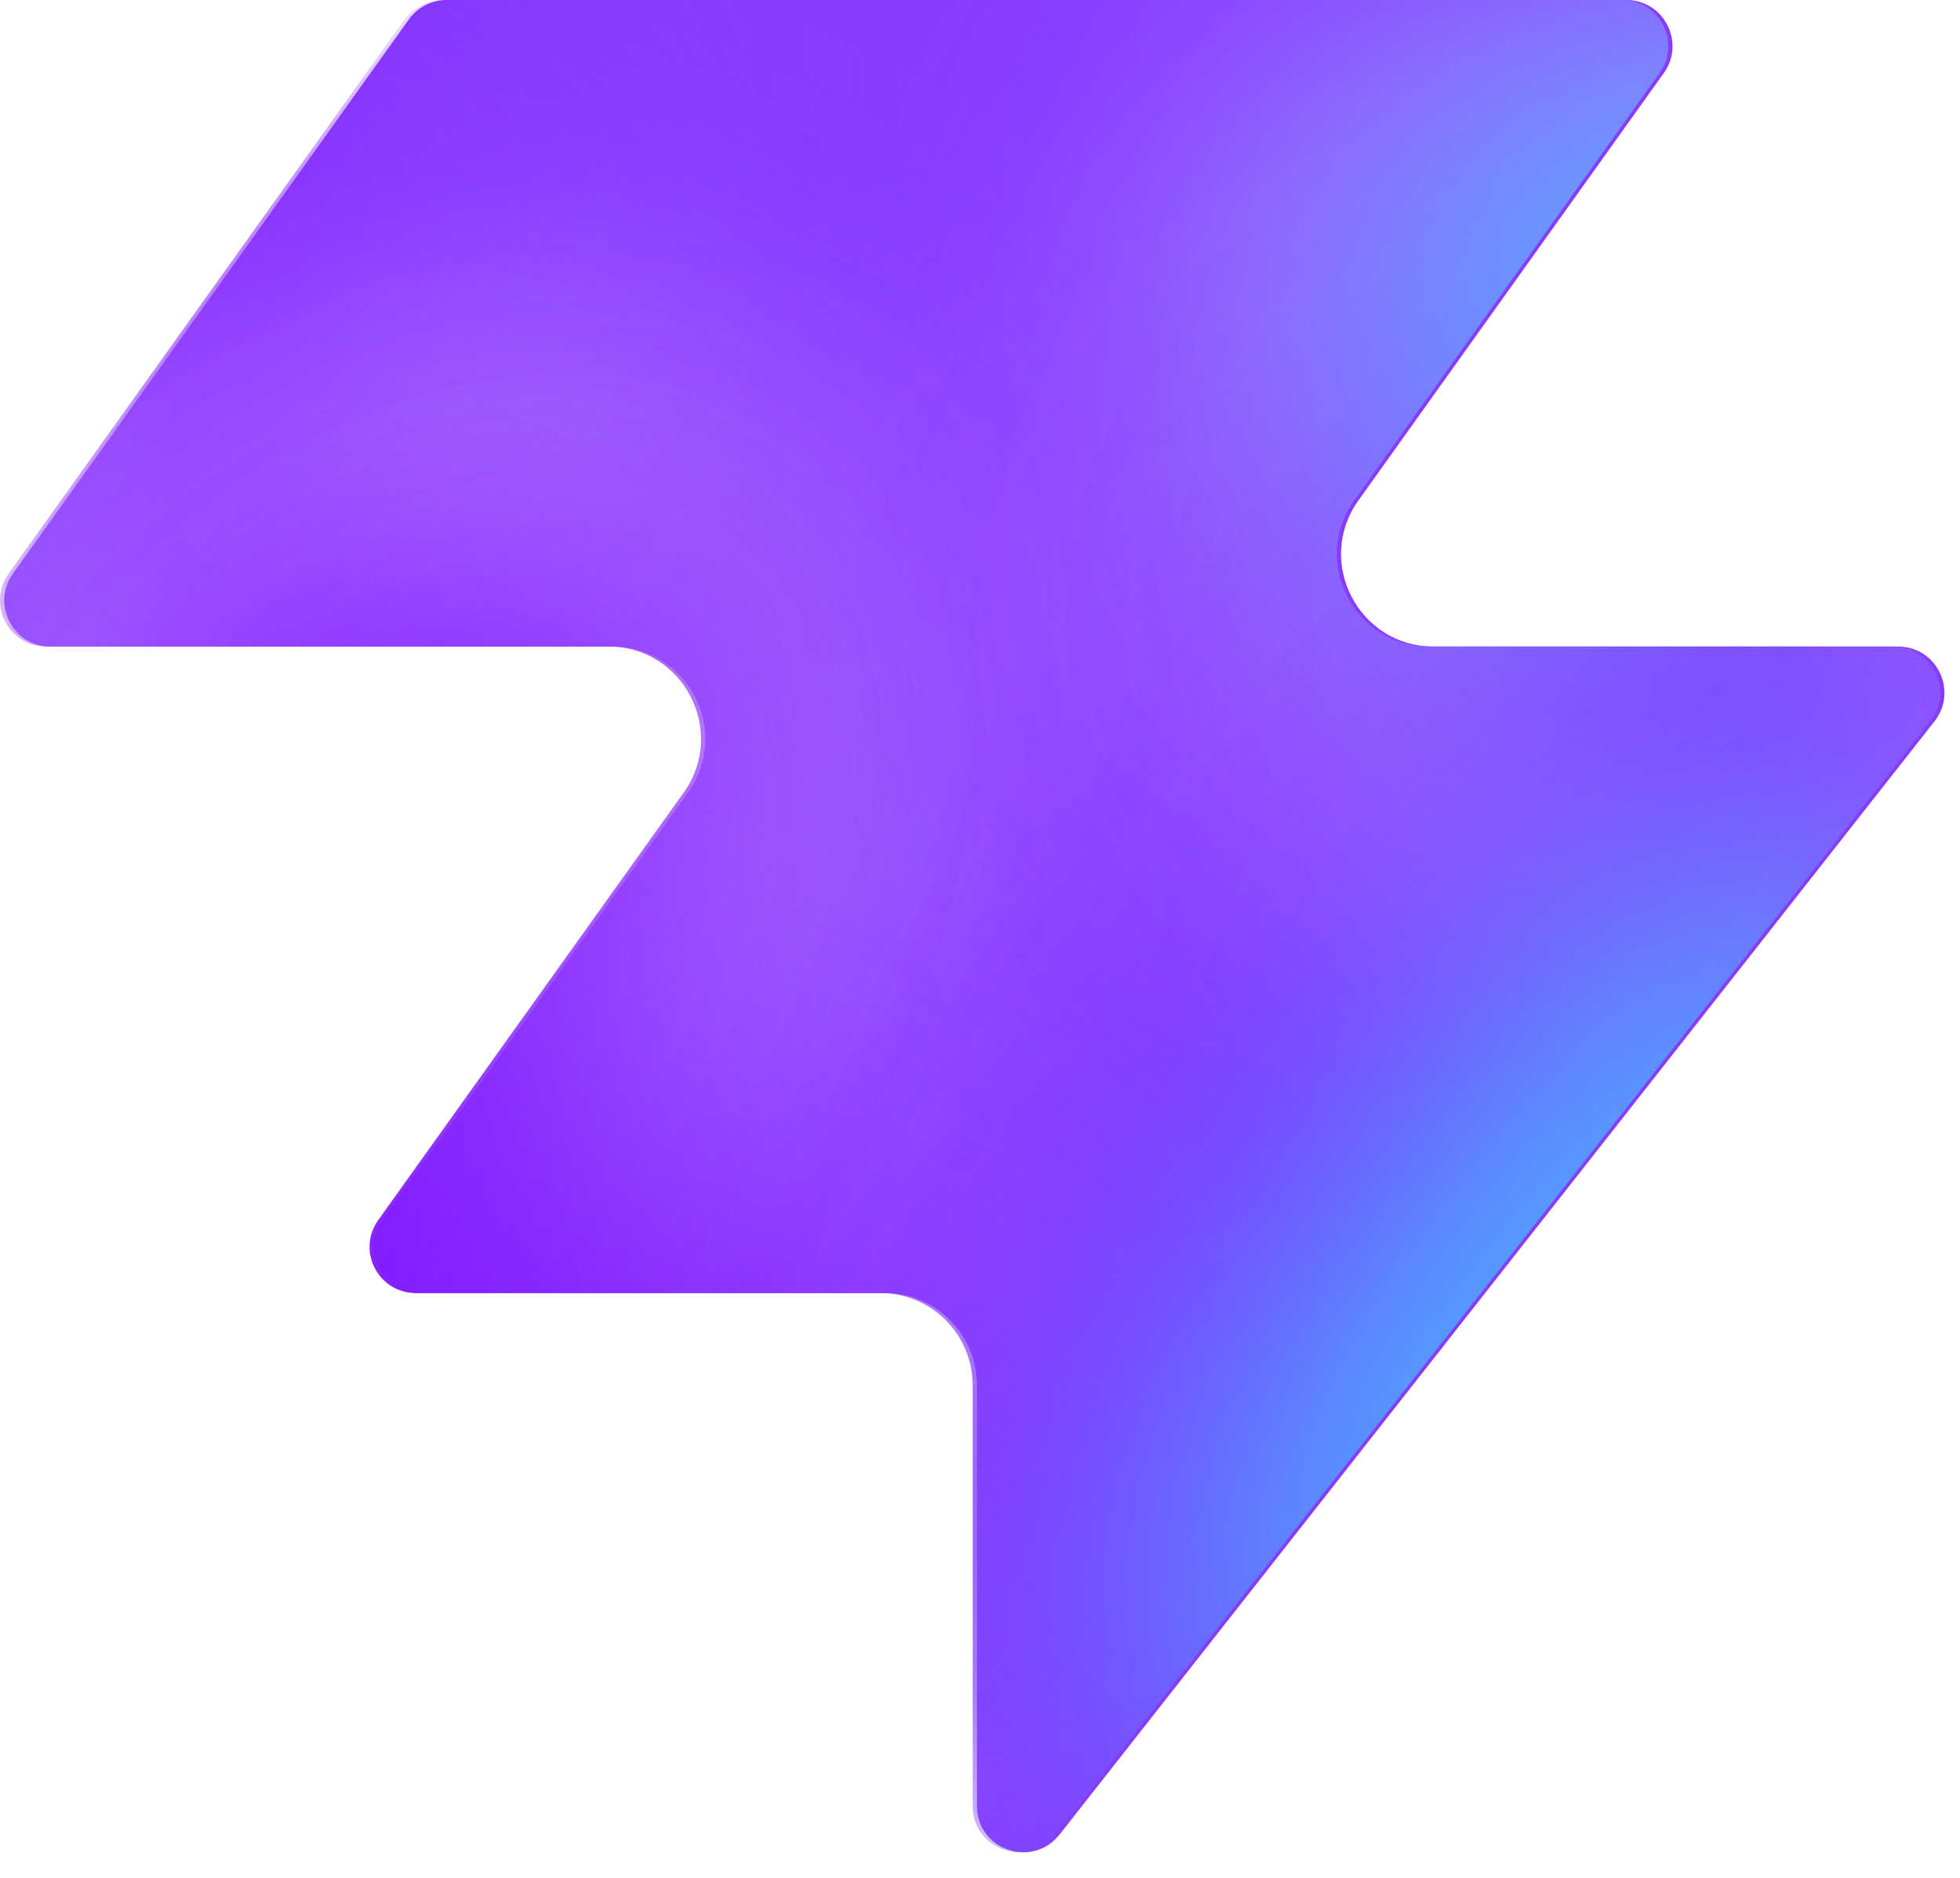
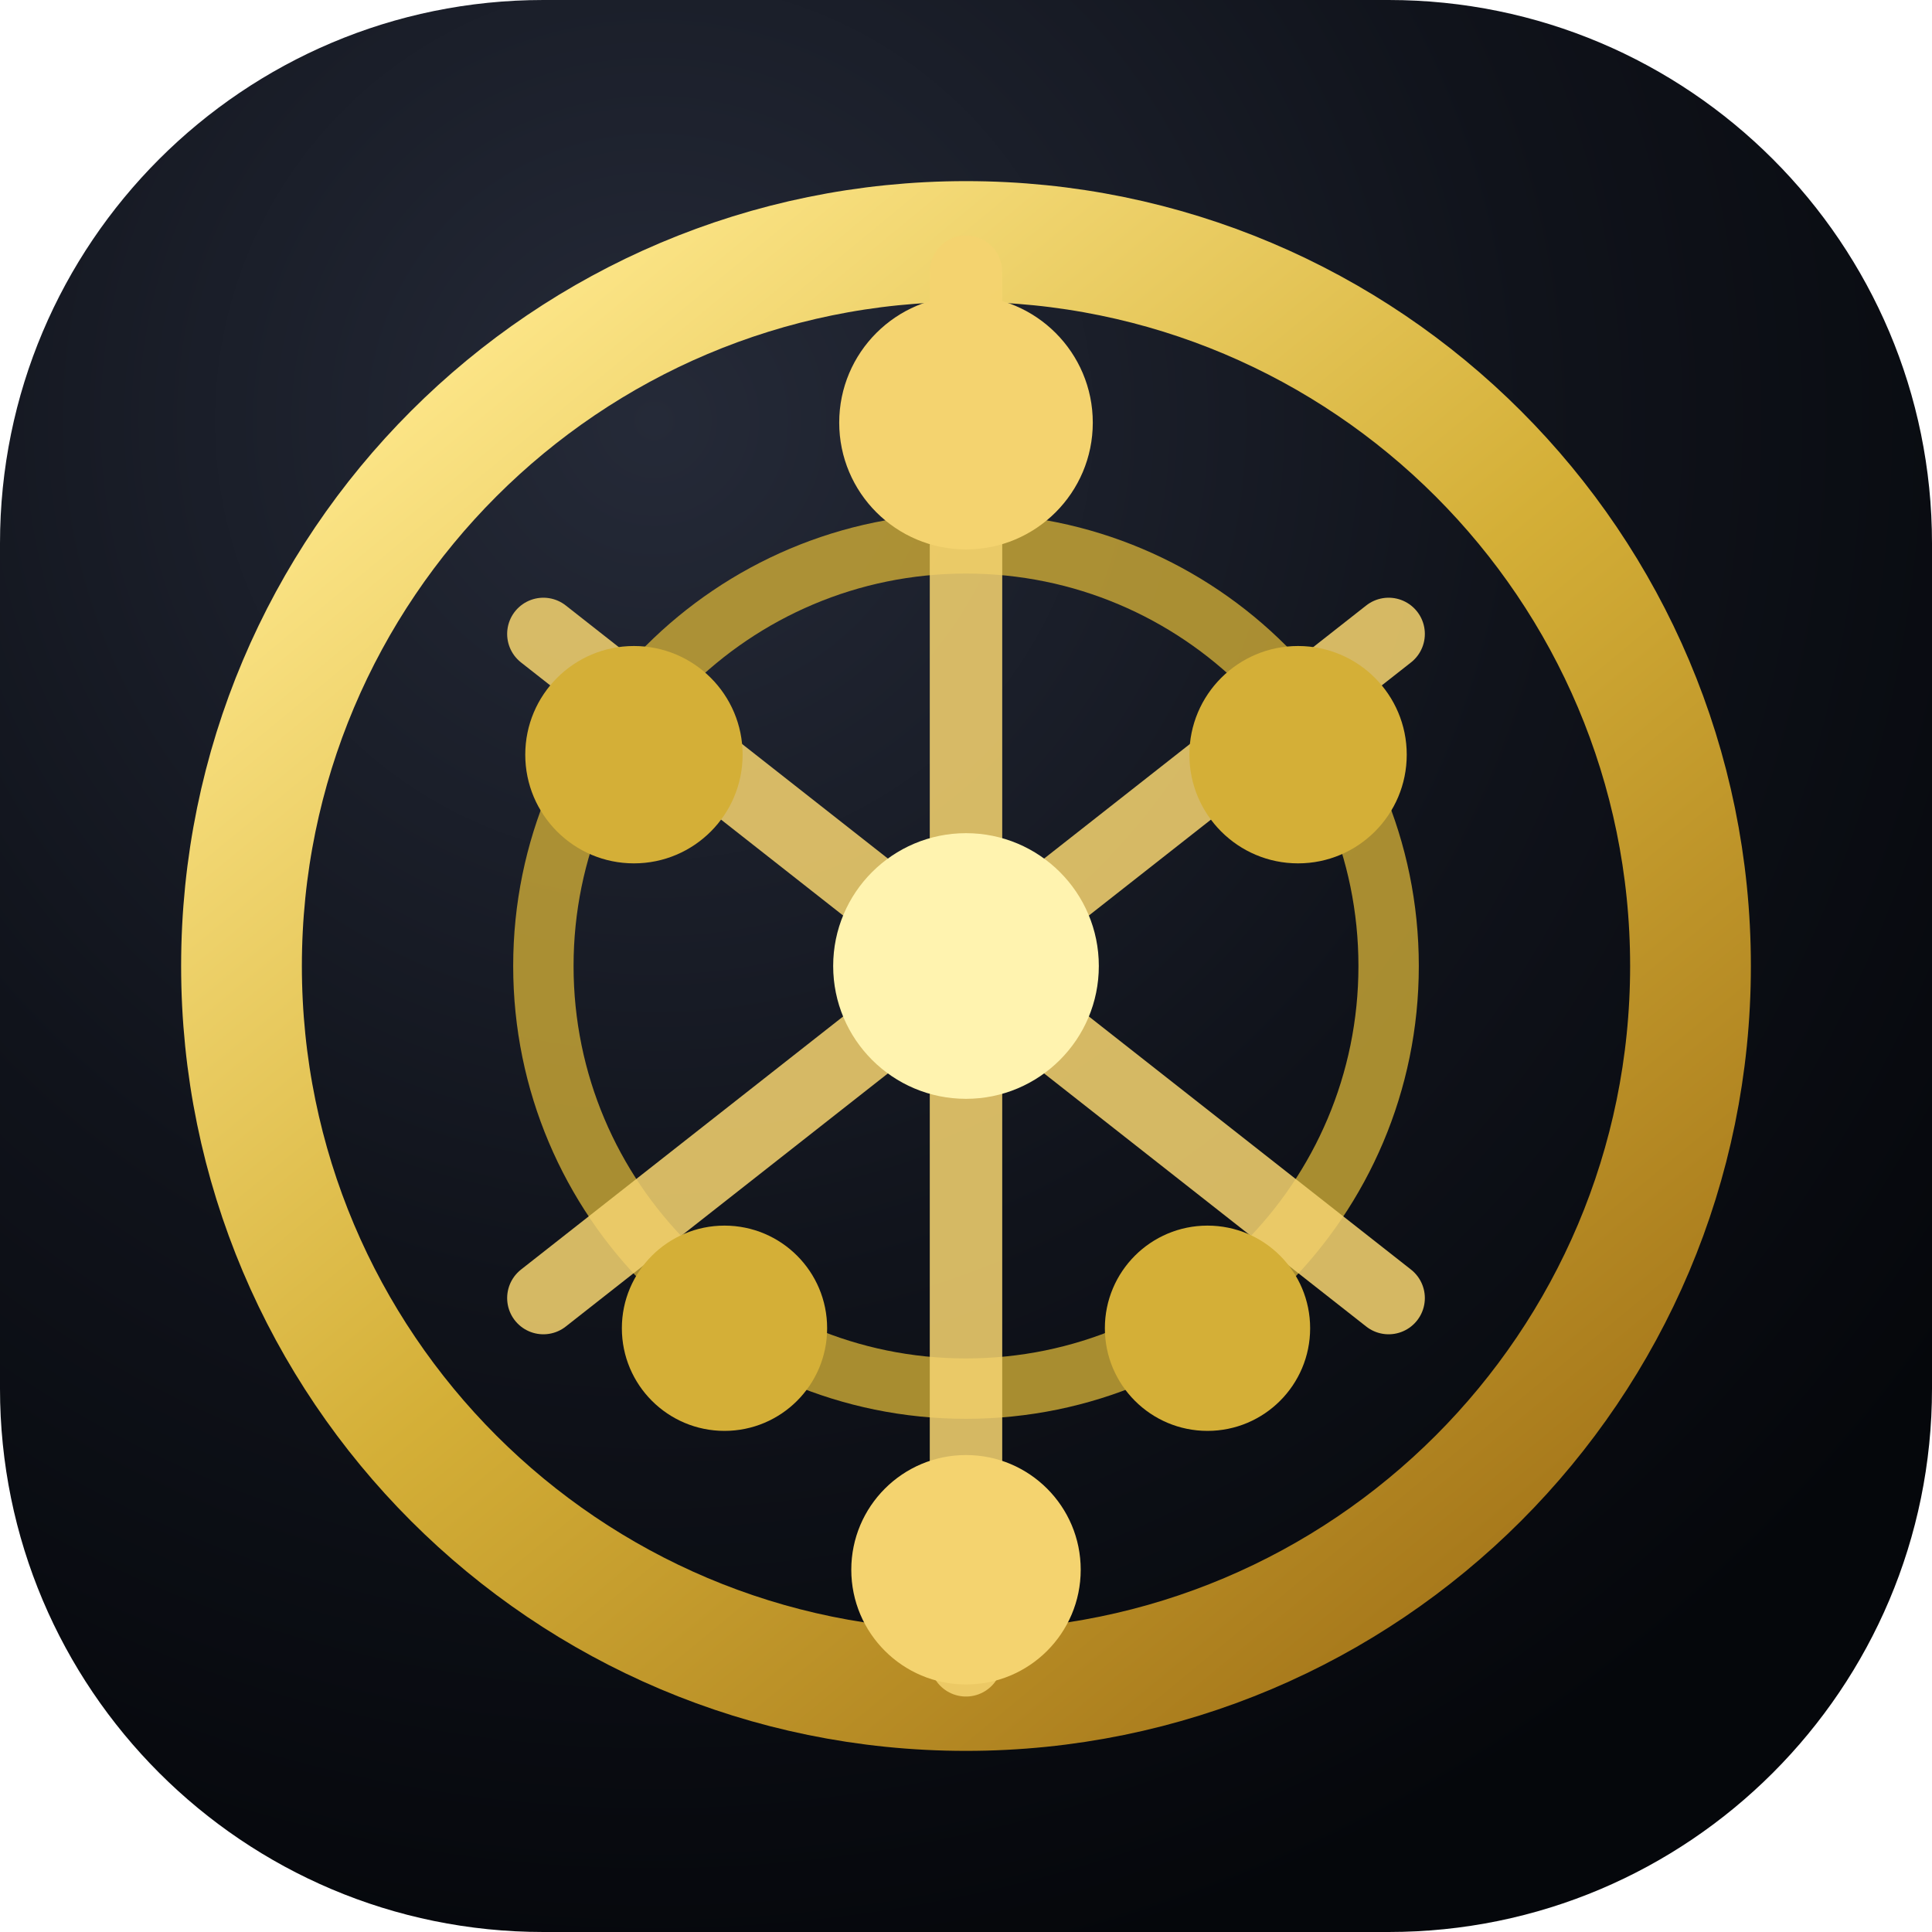
- <svg xmlns="http://www.w3.org/2000/svg" width="48" height="46" fill="none" viewBox="0 0 48 46">
-   <path fill="#863bff" d="M25.946 44.938c-.664.845-2.021.375-2.021-.698V33.937a2.26 2.26 0 0 0-2.262-2.262H10.287c-.92 0-1.456-1.04-.92-1.788l7.48-10.471c1.07-1.497 0-3.578-1.842-3.578H1.237c-.92 0-1.456-1.04-.92-1.788L10.013.474c.214-.297.556-.474.92-.474h28.894c.92 0 1.456 1.04.92 1.788l-7.48 10.471c-1.07 1.498 0 3.579 1.842 3.579h11.377c.943 0 1.473 1.088.89 1.83L25.947 44.94z" style="fill:#863bff;fill:color(display-p3 .525 .23 1);fill-opacity:1" />
-   <mask id="a" width="48" height="46" x="0" y="0" maskUnits="userSpaceOnUse" style="mask-type:alpha">
-     <path fill="#000" d="M25.842 44.938c-.664.844-2.021.375-2.021-.698V33.937a2.26 2.26 0 0 0-2.262-2.262H10.183c-.92 0-1.456-1.04-.92-1.788l7.48-10.471c1.07-1.498 0-3.579-1.842-3.579H1.133c-.92 0-1.456-1.04-.92-1.787L9.91.473c.214-.297.556-.474.92-.474h28.894c.92 0 1.456 1.04.92 1.788l-7.48 10.471c-1.07 1.498 0 3.578 1.842 3.578h11.377c.943 0 1.473 1.088.89 1.832L25.843 44.94z" style="fill:#000;fill-opacity:1" />
-   </mask>
-   <g mask="url(#a)">
-     <g filter="url(#b)">
-       <ellipse cx="5.508" cy="14.704" fill="#ede6ff" rx="5.508" ry="14.704" style="fill:#ede6ff;fill:color(display-p3 .927 .903 1);fill-opacity:1" transform="matrix(.00324 1 1 -.00324 -4.47 31.516)" />
-     </g>
-     <g filter="url(#c)">
-       <ellipse cx="10.399" cy="29.851" fill="#ede6ff" rx="10.399" ry="29.851" style="fill:#ede6ff;fill:color(display-p3 .927 .903 1);fill-opacity:1" transform="matrix(.00324 1 1 -.00324 -39.328 7.883)" />
-     </g>
-     <g filter="url(#d)">
-       <ellipse cx="5.508" cy="30.487" fill="#7e14ff" rx="5.508" ry="30.487" style="fill:#7e14ff;fill:color(display-p3 .492 .077 1);fill-opacity:1" transform="rotate(89.814 -25.913 -14.639)scale(1 -1)" />
-     </g>
-     <g filter="url(#e)">
-       <ellipse cx="5.508" cy="30.599" fill="#7e14ff" rx="5.508" ry="30.599" style="fill:#7e14ff;fill:color(display-p3 .492 .077 1);fill-opacity:1" transform="rotate(89.814 -32.644 -3.334)scale(1 -1)" />
-     </g>
-     <g filter="url(#f)">
-       <ellipse cx="5.508" cy="30.599" fill="#7e14ff" rx="5.508" ry="30.599" style="fill:#7e14ff;fill:color(display-p3 .492 .077 1);fill-opacity:1" transform="matrix(.00324 1 1 -.00324 -34.34 30.47)" />
-     </g>
-     <g filter="url(#g)">
-       <ellipse cx="14.072" cy="22.078" fill="#ede6ff" rx="14.072" ry="22.078" style="fill:#ede6ff;fill:color(display-p3 .927 .903 1);fill-opacity:1" transform="rotate(93.35 24.506 48.493)scale(-1 1)" />
-     </g>
-     <g filter="url(#h)">
-       <ellipse cx="3.47" cy="21.501" fill="#7e14ff" rx="3.47" ry="21.501" style="fill:#7e14ff;fill:color(display-p3 .492 .077 1);fill-opacity:1" transform="rotate(89.009 28.708 47.59)scale(-1 1)" />
-     </g>
-     <g filter="url(#i)">
-       <ellipse cx="3.47" cy="21.501" fill="#7e14ff" rx="3.47" ry="21.501" style="fill:#7e14ff;fill:color(display-p3 .492 .077 1);fill-opacity:1" transform="rotate(89.009 28.708 47.59)scale(-1 1)" />
-     </g>
-     <g filter="url(#j)">
-       <ellipse cx=".387" cy="8.972" fill="#7e14ff" rx="4.407" ry="29.108" style="fill:#7e14ff;fill:color(display-p3 .492 .077 1);fill-opacity:1" transform="rotate(39.51 .387 8.972)" />
-     </g>
-     <g filter="url(#k)">
-       <ellipse cx="47.523" cy="-6.092" fill="#7e14ff" rx="4.407" ry="29.108" style="fill:#7e14ff;fill:color(display-p3 .492 .077 1);fill-opacity:1" transform="rotate(37.892 47.523 -6.092)" />
-     </g>
-     <g filter="url(#l)">
-       <ellipse cx="41.412" cy="6.333" fill="#47bfff" rx="5.971" ry="9.665" style="fill:#47bfff;fill:color(display-p3 .28 .748 1);fill-opacity:1" transform="rotate(37.892 41.412 6.333)" />
-     </g>
-     <g filter="url(#m)">
-       <ellipse cx="-1.879" cy="38.332" fill="#7e14ff" rx="4.407" ry="29.108" style="fill:#7e14ff;fill:color(display-p3 .492 .077 1);fill-opacity:1" transform="rotate(37.892 -1.88 38.332)" />
-     </g>
-     <g filter="url(#n)">
-       <ellipse cx="-1.879" cy="38.332" fill="#7e14ff" rx="4.407" ry="29.108" style="fill:#7e14ff;fill:color(display-p3 .492 .077 1);fill-opacity:1" transform="rotate(37.892 -1.88 38.332)" />
-     </g>
-     <g filter="url(#o)">
-       <ellipse cx="35.651" cy="29.907" fill="#7e14ff" rx="4.407" ry="29.108" style="fill:#7e14ff;fill:color(display-p3 .492 .077 1);fill-opacity:1" transform="rotate(37.892 35.651 29.907)" />
-     </g>
-     <g filter="url(#p)">
-       <ellipse cx="38.418" cy="32.4" fill="#47bfff" rx="5.971" ry="15.297" style="fill:#47bfff;fill:color(display-p3 .28 .748 1);fill-opacity:1" transform="rotate(37.892 38.418 32.4)" />
-     </g>
-   </g>
+ <svg xmlns="http://www.w3.org/2000/svg" viewBox="0 0 64 64" role="img" aria-label="Lamen">
  <defs>
-     <filter id="b" width="60.045" height="41.654" x="-19.77" y="16.149" color-interpolation-filters="sRGB" filterUnits="userSpaceOnUse">
-       <feFlood flood-opacity="0" result="BackgroundImageFix" />
-       <feBlend in="SourceGraphic" in2="BackgroundImageFix" result="shape" />
-       <feGaussianBlur result="effect1_foregroundBlur_2002_17158" stdDeviation="7.659" />
-     </filter>
-     <filter id="c" width="90.34" height="51.437" x="-54.613" y="-7.533" color-interpolation-filters="sRGB" filterUnits="userSpaceOnUse">
-       <feFlood flood-opacity="0" result="BackgroundImageFix" />
-       <feBlend in="SourceGraphic" in2="BackgroundImageFix" result="shape" />
-       <feGaussianBlur result="effect1_foregroundBlur_2002_17158" stdDeviation="7.659" />
-     </filter>
-     <filter id="d" width="79.355" height="29.4" x="-49.64" y="2.03" color-interpolation-filters="sRGB" filterUnits="userSpaceOnUse">
-       <feFlood flood-opacity="0" result="BackgroundImageFix" />
-       <feBlend in="SourceGraphic" in2="BackgroundImageFix" result="shape" />
-       <feGaussianBlur result="effect1_foregroundBlur_2002_17158" stdDeviation="4.596" />
-     </filter>
-     <filter id="e" width="79.579" height="29.4" x="-45.045" y="20.029" color-interpolation-filters="sRGB" filterUnits="userSpaceOnUse">
-       <feFlood flood-opacity="0" result="BackgroundImageFix" />
-       <feBlend in="SourceGraphic" in2="BackgroundImageFix" result="shape" />
-       <feGaussianBlur result="effect1_foregroundBlur_2002_17158" stdDeviation="4.596" />
-     </filter>
-     <filter id="f" width="79.579" height="29.4" x="-43.513" y="21.178" color-interpolation-filters="sRGB" filterUnits="userSpaceOnUse">
-       <feFlood flood-opacity="0" result="BackgroundImageFix" />
-       <feBlend in="SourceGraphic" in2="BackgroundImageFix" result="shape" />
-       <feGaussianBlur result="effect1_foregroundBlur_2002_17158" stdDeviation="4.596" />
-     </filter>
-     <filter id="g" width="74.749" height="58.852" x="15.756" y="-17.901" color-interpolation-filters="sRGB" filterUnits="userSpaceOnUse">
-       <feFlood flood-opacity="0" result="BackgroundImageFix" />
-       <feBlend in="SourceGraphic" in2="BackgroundImageFix" result="shape" />
-       <feGaussianBlur result="effect1_foregroundBlur_2002_17158" stdDeviation="7.659" />
-     </filter>
-     <filter id="h" width="61.377" height="25.362" x="23.548" y="2.284" color-interpolation-filters="sRGB" filterUnits="userSpaceOnUse">
-       <feFlood flood-opacity="0" result="BackgroundImageFix" />
-       <feBlend in="SourceGraphic" in2="BackgroundImageFix" result="shape" />
-       <feGaussianBlur result="effect1_foregroundBlur_2002_17158" stdDeviation="4.596" />
-     </filter>
-     <filter id="i" width="61.377" height="25.362" x="23.548" y="2.284" color-interpolation-filters="sRGB" filterUnits="userSpaceOnUse">
-       <feFlood flood-opacity="0" result="BackgroundImageFix" />
-       <feBlend in="SourceGraphic" in2="BackgroundImageFix" result="shape" />
-       <feGaussianBlur result="effect1_foregroundBlur_2002_17158" stdDeviation="4.596" />
-     </filter>
-     <filter id="j" width="56.045" height="63.649" x="-27.636" y="-22.853" color-interpolation-filters="sRGB" filterUnits="userSpaceOnUse">
-       <feFlood flood-opacity="0" result="BackgroundImageFix" />
-       <feBlend in="SourceGraphic" in2="BackgroundImageFix" result="shape" />
-       <feGaussianBlur result="effect1_foregroundBlur_2002_17158" stdDeviation="4.596" />
-     </filter>
-     <filter id="k" width="54.814" height="64.646" x="20.116" y="-38.415" color-interpolation-filters="sRGB" filterUnits="userSpaceOnUse">
-       <feFlood flood-opacity="0" result="BackgroundImageFix" />
-       <feBlend in="SourceGraphic" in2="BackgroundImageFix" result="shape" />
-       <feGaussianBlur result="effect1_foregroundBlur_2002_17158" stdDeviation="4.596" />
-     </filter>
-     <filter id="l" width="33.541" height="35.313" x="24.641" y="-11.323" color-interpolation-filters="sRGB" filterUnits="userSpaceOnUse">
-       <feFlood flood-opacity="0" result="BackgroundImageFix" />
-       <feBlend in="SourceGraphic" in2="BackgroundImageFix" result="shape" />
-       <feGaussianBlur result="effect1_foregroundBlur_2002_17158" stdDeviation="4.596" />
-     </filter>
-     <filter id="m" width="54.814" height="64.646" x="-29.286" y="6.009" color-interpolation-filters="sRGB" filterUnits="userSpaceOnUse">
-       <feFlood flood-opacity="0" result="BackgroundImageFix" />
-       <feBlend in="SourceGraphic" in2="BackgroundImageFix" result="shape" />
-       <feGaussianBlur result="effect1_foregroundBlur_2002_17158" stdDeviation="4.596" />
-     </filter>
-     <filter id="n" width="54.814" height="64.646" x="-29.286" y="6.009" color-interpolation-filters="sRGB" filterUnits="userSpaceOnUse">
-       <feFlood flood-opacity="0" result="BackgroundImageFix" />
-       <feBlend in="SourceGraphic" in2="BackgroundImageFix" result="shape" />
-       <feGaussianBlur result="effect1_foregroundBlur_2002_17158" stdDeviation="4.596" />
-     </filter>
-     <filter id="o" width="54.814" height="64.646" x="8.244" y="-2.416" color-interpolation-filters="sRGB" filterUnits="userSpaceOnUse">
-       <feFlood flood-opacity="0" result="BackgroundImageFix" />
-       <feBlend in="SourceGraphic" in2="BackgroundImageFix" result="shape" />
-       <feGaussianBlur result="effect1_foregroundBlur_2002_17158" stdDeviation="4.596" />
-     </filter>
-     <filter id="p" width="39.409" height="43.623" x="18.713" y="10.588" color-interpolation-filters="sRGB" filterUnits="userSpaceOnUse">
-       <feFlood flood-opacity="0" result="BackgroundImageFix" />
-       <feBlend in="SourceGraphic" in2="BackgroundImageFix" result="shape" />
-       <feGaussianBlur result="effect1_foregroundBlur_2002_17158" stdDeviation="4.596" />
-     </filter>
+     <radialGradient id="bg" cx="34%" cy="22%" r="82%">
+       <stop offset="0" stop-color="#252a38" />
+       <stop offset="0.55" stop-color="#10131b" />
+       <stop offset="1" stop-color="#05070b" />
+     </radialGradient>
+     <linearGradient id="gold" x1="14" y1="10" x2="52" y2="56" gradientUnits="userSpaceOnUse">
+       <stop offset="0" stop-color="#ffe98d" />
+       <stop offset="0.48" stop-color="#d4af37" />
+       <stop offset="1" stop-color="#9f6f16" />
+     </linearGradient>
  </defs>
+   <rect width="64" height="64" rx="18" fill="url(#bg)" />
+   <circle cx="32" cy="32" r="24" fill="none" stroke="url(#gold)" stroke-width="4" />
+   <circle cx="32" cy="32" r="14" fill="none" stroke="#d4af37" stroke-width="2" opacity=".78" />
+   <path d="M32 9v46M18 21l28 22M46 21 18 43" fill="none" stroke="#f4d36f" stroke-width="2.4" stroke-linecap="round" opacity=".86" />
+   <circle cx="32" cy="14" r="4.2" fill="#f4d36f" />
+   <circle cx="21" cy="25" r="3.6" fill="#d4af37" />
+   <circle cx="43" cy="25" r="3.6" fill="#d4af37" />
+   <circle cx="32" cy="32" r="4.4" fill="#fff3af" />
+   <circle cx="24" cy="44" r="3.4" fill="#d4af37" />
+   <circle cx="40" cy="44" r="3.4" fill="#d4af37" />
+   <circle cx="32" cy="52" r="3.8" fill="#f4d36f" />
</svg>
